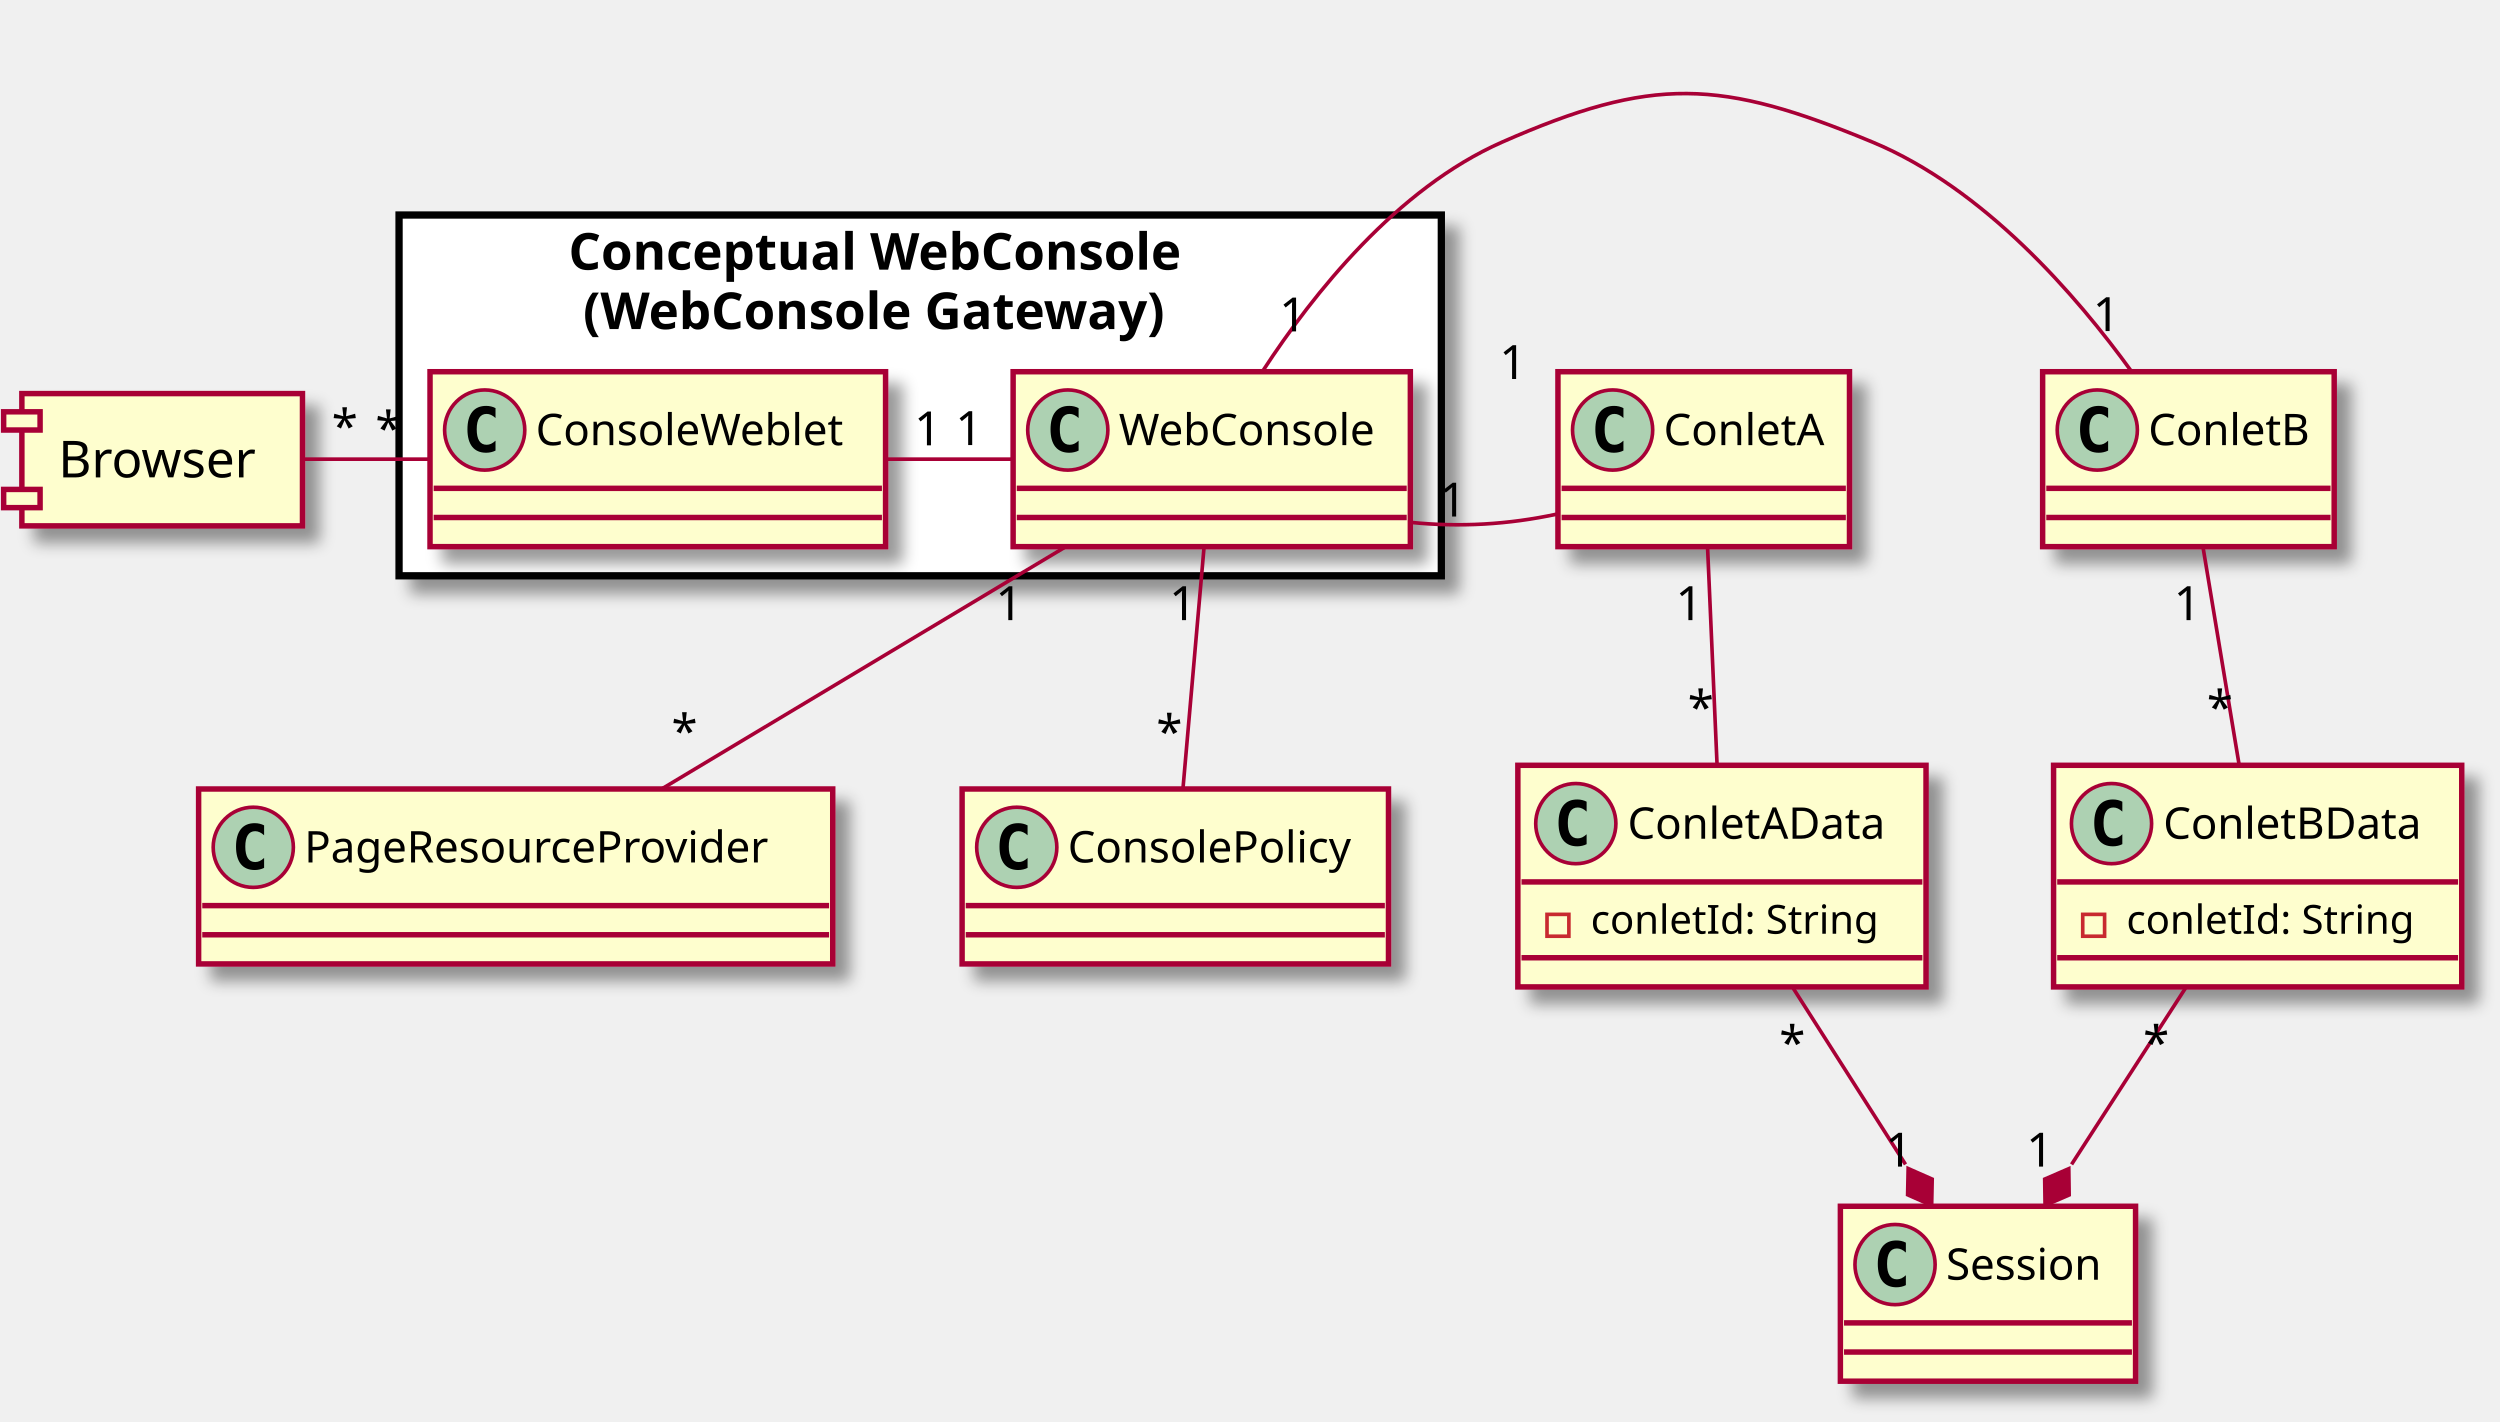
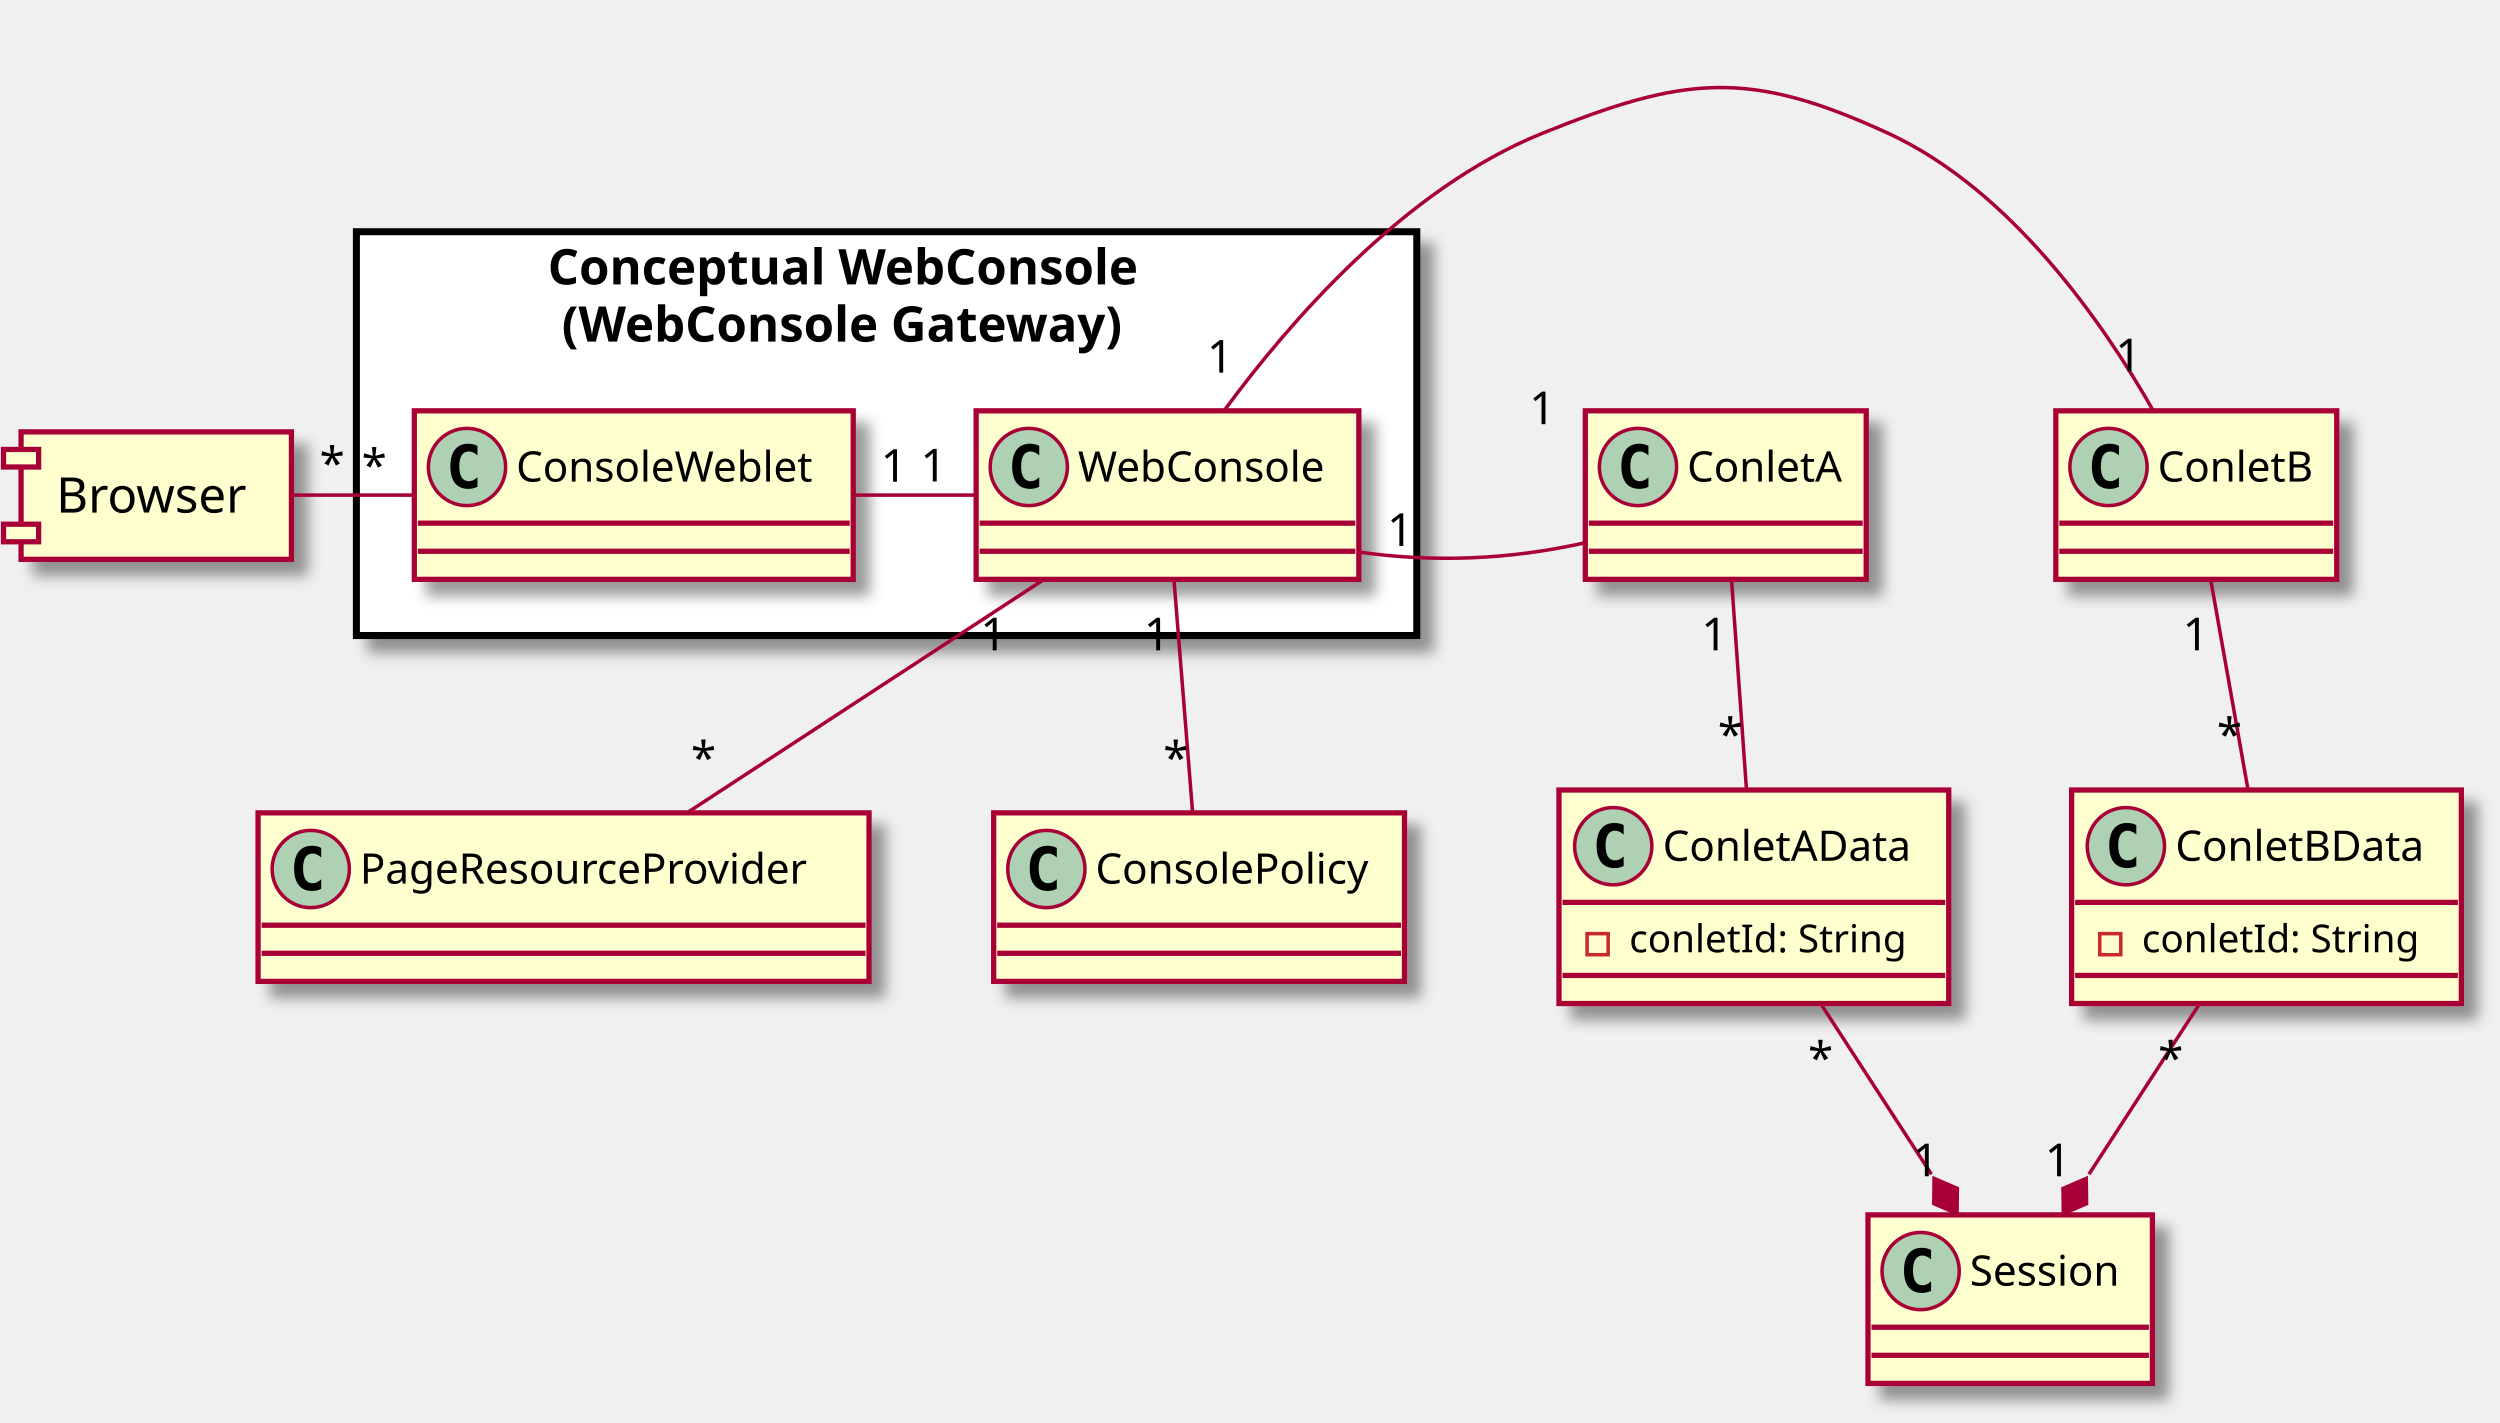
- <svg xmlns="http://www.w3.org/2000/svg" contentScriptType="application/ecmascript" contentStyleType="text/css" height="390px" preserveAspectRatio="none" style="width:686px;height:390px;" version="1.1" viewBox="0 0 686 390" width="686px" zoomAndPan="magnify">
+ <svg xmlns="http://www.w3.org/2000/svg" contentScriptType="application/ecmascript" contentStyleType="text/css" height="405px" preserveAspectRatio="none" style="width:712px;height:405px;" version="1.1" viewBox="0 0 712 405" width="712px" zoomAndPan="magnify">
  <defs>
    <filter height="300%" id="f1uu5sp7bbq4fy" width="300%" x="-1" y="-1">
      <feGaussianBlur result="blurOut" stdDeviation="2.0" />
      <feColorMatrix in="blurOut" result="blurOut2" type="matrix" values="0 0 0 0 0 0 0 0 0 0 0 0 0 0 0 0 0 0 .4 0" />
      <feOffset dx="4.0" dy="4.0" in="blurOut2" result="blurOut3" />
      <feBlend in="SourceGraphic" in2="blurOut3" mode="normal" />
    </filter>
  </defs>
  <g>
-     <rect fill="#FFFFFF" filter="url(#f1uu5sp7bbq4fy)" height="99" style="stroke: #000000; stroke-width: 2.0;" width="286" x="109.5" y="59" />
-     <text fill="#000000" font-family="sans-serif" font-size="14" font-weight="bold" lengthAdjust="spacingAndGlyphs" textLength="193" x="156" y="73.995">Conceptual WebConsole</text>
-     <text fill="#000000" font-family="sans-serif" font-size="14" font-weight="bold" lengthAdjust="spacingAndGlyphs" textLength="185" x="160" y="90.292">(WebConsole Gateway)</text>
-     <rect fill="#FEFECE" filter="url(#f1uu5sp7bbq4fy)" height="48" id="WebConsole" style="stroke: #A80036; stroke-width: 1.5;" width="109" x="278" y="102" />
-     <ellipse cx="293" cy="118" fill="#ADD1B2" rx="11" ry="11" style="stroke: #A80036; stroke-width: 1.0;" />
-     <path d="M295.969,123.641 Q295.391,123.938 294.75,124.078 Q294.109,124.234 293.406,124.234 Q290.906,124.234 289.578,122.594 Q288.266,120.938 288.266,117.812 Q288.266,114.688 289.578,113.031 Q290.906,111.375 293.406,111.375 Q294.109,111.375 294.75,111.531 Q295.406,111.688 295.969,111.984 L295.969,114.703 Q295.344,114.125 294.75,113.859 Q294.156,113.578 293.531,113.578 Q292.188,113.578 291.5,114.656 Q290.812,115.719 290.812,117.812 Q290.812,119.906 291.5,120.984 Q292.188,122.047 293.531,122.047 Q294.156,122.047 294.75,121.781 Q295.344,121.5 295.969,120.922 L295.969,123.641 Z " />
-     <text fill="#000000" font-family="sans-serif" font-size="12" lengthAdjust="spacingAndGlyphs" textLength="77" x="307" y="122.154">WebConsole</text>
-     <line style="stroke: #A80036; stroke-width: 1.5;" x1="279" x2="386" y1="134" y2="134" />
-     <line style="stroke: #A80036; stroke-width: 1.5;" x1="279" x2="386" y1="142" y2="142" />
-     <rect fill="#FEFECE" filter="url(#f1uu5sp7bbq4fy)" height="48" id="ConsoleWeblet" style="stroke: #A80036; stroke-width: 1.5;" width="125" x="118" y="102" />
-     <ellipse cx="133" cy="118" fill="#ADD1B2" rx="11" ry="11" style="stroke: #A80036; stroke-width: 1.0;" />
-     <path d="M135.969,123.641 Q135.391,123.938 134.75,124.078 Q134.109,124.234 133.406,124.234 Q130.906,124.234 129.578,122.594 Q128.266,120.938 128.266,117.812 Q128.266,114.688 129.578,113.031 Q130.906,111.375 133.406,111.375 Q134.109,111.375 134.75,111.531 Q135.406,111.688 135.969,111.984 L135.969,114.703 Q135.344,114.125 134.75,113.859 Q134.156,113.578 133.531,113.578 Q132.188,113.578 131.5,114.656 Q130.812,115.719 130.812,117.812 Q130.812,119.906 131.5,120.984 Q132.188,122.047 133.531,122.047 Q134.156,122.047 134.75,121.781 Q135.344,121.5 135.969,120.922 L135.969,123.641 Z " />
-     <text fill="#000000" font-family="sans-serif" font-size="12" lengthAdjust="spacingAndGlyphs" textLength="93" x="147" y="122.154">ConsoleWeblet</text>
-     <line style="stroke: #A80036; stroke-width: 1.5;" x1="119" x2="242" y1="134" y2="134" />
-     <line style="stroke: #A80036; stroke-width: 1.5;" x1="119" x2="242" y1="142" y2="142" />
-     <rect fill="#FEFECE" filter="url(#f1uu5sp7bbq4fy)" height="48" id="ConletB" style="stroke: #A80036; stroke-width: 1.5;" width="80" x="560.5" y="102" />
-     <ellipse cx="575.5" cy="118" fill="#ADD1B2" rx="11" ry="11" style="stroke: #A80036; stroke-width: 1.0;" />
-     <path d="M578.469,123.641 Q577.891,123.938 577.25,124.078 Q576.609,124.234 575.906,124.234 Q573.406,124.234 572.078,122.594 Q570.766,120.938 570.766,117.812 Q570.766,114.688 572.078,113.031 Q573.406,111.375 575.906,111.375 Q576.609,111.375 577.25,111.531 Q577.906,111.688 578.469,111.984 L578.469,114.703 Q577.844,114.125 577.25,113.859 Q576.656,113.578 576.031,113.578 Q574.688,113.578 574,114.656 Q573.312,115.719 573.312,117.812 Q573.312,119.906 574,120.984 Q574.688,122.047 576.031,122.047 Q576.656,122.047 577.25,121.781 Q577.844,121.5 578.469,120.922 L578.469,123.641 Z " />
-     <text fill="#000000" font-family="sans-serif" font-size="12" lengthAdjust="spacingAndGlyphs" textLength="48" x="589.5" y="122.154">ConletB</text>
-     <line style="stroke: #A80036; stroke-width: 1.5;" x1="561.5" x2="639.5" y1="134" y2="134" />
-     <line style="stroke: #A80036; stroke-width: 1.5;" x1="561.5" x2="639.5" y1="142" y2="142" />
-     <rect fill="#FEFECE" filter="url(#f1uu5sp7bbq4fy)" height="48" id="ConletA" style="stroke: #A80036; stroke-width: 1.5;" width="80" x="427.5" y="102" />
-     <ellipse cx="442.5" cy="118" fill="#ADD1B2" rx="11" ry="11" style="stroke: #A80036; stroke-width: 1.0;" />
-     <path d="M445.469,123.641 Q444.891,123.938 444.25,124.078 Q443.609,124.234 442.906,124.234 Q440.406,124.234 439.078,122.594 Q437.766,120.938 437.766,117.812 Q437.766,114.688 439.078,113.031 Q440.406,111.375 442.906,111.375 Q443.609,111.375 444.25,111.531 Q444.906,111.688 445.469,111.984 L445.469,114.703 Q444.844,114.125 444.25,113.859 Q443.656,113.578 443.031,113.578 Q441.688,113.578 441,114.656 Q440.312,115.719 440.312,117.812 Q440.312,119.906 441,120.984 Q441.688,122.047 443.031,122.047 Q443.656,122.047 444.25,121.781 Q444.844,121.5 445.469,120.922 L445.469,123.641 Z " />
-     <text fill="#000000" font-family="sans-serif" font-size="12" lengthAdjust="spacingAndGlyphs" textLength="48" x="456.5" y="122.154">ConletA</text>
-     <line style="stroke: #A80036; stroke-width: 1.5;" x1="428.5" x2="506.5" y1="134" y2="134" />
-     <line style="stroke: #A80036; stroke-width: 1.5;" x1="428.5" x2="506.5" y1="142" y2="142" />
-     <rect fill="#FEFECE" filter="url(#f1uu5sp7bbq4fy)" height="60.805" id="ConletAData" style="stroke: #A80036; stroke-width: 1.5;" width="112" x="416.5" y="210" />
-     <ellipse cx="432.4" cy="226" fill="#ADD1B2" rx="11" ry="11" style="stroke: #A80036; stroke-width: 1.0;" />
-     <path d="M435.369,231.641 Q434.791,231.938 434.15,232.078 Q433.509,232.234 432.806,232.234 Q430.306,232.234 428.978,230.594 Q427.666,228.938 427.666,225.812 Q427.666,222.688 428.978,221.031 Q430.306,219.375 432.806,219.375 Q433.509,219.375 434.15,219.531 Q434.806,219.688 435.369,219.984 L435.369,222.703 Q434.744,222.125 434.15,221.859 Q433.556,221.578 432.931,221.578 Q431.587,221.578 430.9,222.656 Q430.212,223.719 430.212,225.812 Q430.212,227.906 430.9,228.984 Q431.587,230.047 432.931,230.047 Q433.556,230.047 434.15,229.781 Q434.744,229.5 435.369,228.922 L435.369,231.641 Z " />
-     <text fill="#000000" font-family="sans-serif" font-size="12" lengthAdjust="spacingAndGlyphs" textLength="78" x="446.6" y="230.154">ConletAData</text>
-     <line style="stroke: #A80036; stroke-width: 1.5;" x1="417.5" x2="527.5" y1="242" y2="242" />
-     <rect fill="none" height="6" style="stroke: #C82930; stroke-width: 1.0;" width="6" x="424.5" y="250.902" />
-     <text fill="#000000" font-family="sans-serif" font-size="11" lengthAdjust="spacingAndGlyphs" textLength="86" x="436.5" y="256.21">conletId: String</text>
-     <line style="stroke: #A80036; stroke-width: 1.5;" x1="417.5" x2="527.5" y1="262.805" y2="262.805" />
-     <rect fill="#FEFECE" filter="url(#f1uu5sp7bbq4fy)" height="60.805" id="ConletBData" style="stroke: #A80036; stroke-width: 1.5;" width="112" x="563.5" y="210" />
-     <ellipse cx="579.4" cy="226" fill="#ADD1B2" rx="11" ry="11" style="stroke: #A80036; stroke-width: 1.0;" />
-     <path d="M582.369,231.641 Q581.791,231.938 581.15,232.078 Q580.509,232.234 579.806,232.234 Q577.306,232.234 575.978,230.594 Q574.666,228.938 574.666,225.812 Q574.666,222.688 575.978,221.031 Q577.306,219.375 579.806,219.375 Q580.509,219.375 581.15,219.531 Q581.806,219.688 582.369,219.984 L582.369,222.703 Q581.744,222.125 581.15,221.859 Q580.556,221.578 579.931,221.578 Q578.587,221.578 577.9,222.656 Q577.212,223.719 577.212,225.812 Q577.212,227.906 577.9,228.984 Q578.587,230.047 579.931,230.047 Q580.556,230.047 581.15,229.781 Q581.744,229.5 582.369,228.922 L582.369,231.641 Z " />
-     <text fill="#000000" font-family="sans-serif" font-size="12" lengthAdjust="spacingAndGlyphs" textLength="78" x="593.6" y="230.154">ConletBData</text>
-     <line style="stroke: #A80036; stroke-width: 1.5;" x1="564.5" x2="674.5" y1="242" y2="242" />
-     <rect fill="none" height="6" style="stroke: #C82930; stroke-width: 1.0;" width="6" x="571.5" y="250.902" />
-     <text fill="#000000" font-family="sans-serif" font-size="11" lengthAdjust="spacingAndGlyphs" textLength="86" x="583.5" y="256.21">conletId: String</text>
-     <line style="stroke: #A80036; stroke-width: 1.5;" x1="564.5" x2="674.5" y1="262.805" y2="262.805" />
-     <rect fill="#FEFECE" filter="url(#f1uu5sp7bbq4fy)" height="48" id="Session" style="stroke: #A80036; stroke-width: 1.5;" width="81" x="505" y="331" />
-     <ellipse cx="520" cy="347" fill="#ADD1B2" rx="11" ry="11" style="stroke: #A80036; stroke-width: 1.0;" />
-     <path d="M522.969,352.641 Q522.391,352.938 521.75,353.078 Q521.109,353.234 520.406,353.234 Q517.906,353.234 516.578,351.594 Q515.266,349.938 515.266,346.812 Q515.266,343.688 516.578,342.031 Q517.906,340.375 520.406,340.375 Q521.109,340.375 521.75,340.531 Q522.406,340.688 522.969,340.984 L522.969,343.703 Q522.344,343.125 521.75,342.859 Q521.156,342.578 520.531,342.578 Q519.188,342.578 518.5,343.656 Q517.812,344.719 517.812,346.812 Q517.812,348.906 518.5,349.984 Q519.188,351.047 520.531,351.047 Q521.156,351.047 521.75,350.781 Q522.344,350.5 522.969,349.922 L522.969,352.641 Z " />
-     <text fill="#000000" font-family="sans-serif" font-size="12" lengthAdjust="spacingAndGlyphs" textLength="49" x="534" y="351.154">Session</text>
-     <line style="stroke: #A80036; stroke-width: 1.5;" x1="506" x2="585" y1="363" y2="363" />
-     <line style="stroke: #A80036; stroke-width: 1.5;" x1="506" x2="585" y1="371" y2="371" />
-     <rect fill="#FEFECE" filter="url(#f1uu5sp7bbq4fy)" height="36.297" style="stroke: #A80036; stroke-width: 1.5;" width="77" x="6" y="108" />
-     <rect fill="#FEFECE" height="5" style="stroke: #A80036; stroke-width: 1.5;" width="10" x="1" y="113" />
-     <rect fill="#FEFECE" height="5" style="stroke: #A80036; stroke-width: 1.5;" width="10" x="1" y="134.297" />
-     <text fill="#000000" font-family="sans-serif" font-size="14" lengthAdjust="spacingAndGlyphs" textLength="57" x="16" y="130.995">Browser</text>
-     <rect fill="#FEFECE" filter="url(#f1uu5sp7bbq4fy)" height="48" id="PageResourceProvider" style="stroke: #A80036; stroke-width: 1.5;" width="174" x="54.5" y="216.5" />
-     <ellipse cx="69.5" cy="232.5" fill="#ADD1B2" rx="11" ry="11" style="stroke: #A80036; stroke-width: 1.0;" />
-     <path d="M72.469,238.141 Q71.891,238.438 71.25,238.578 Q70.609,238.734 69.906,238.734 Q67.406,238.734 66.078,237.094 Q64.766,235.438 64.766,232.312 Q64.766,229.188 66.078,227.531 Q67.406,225.875 69.906,225.875 Q70.609,225.875 71.25,226.031 Q71.906,226.188 72.469,226.484 L72.469,229.203 Q71.844,228.625 71.25,228.359 Q70.656,228.078 70.031,228.078 Q68.688,228.078 68,229.156 Q67.312,230.219 67.312,232.312 Q67.312,234.406 68,235.484 Q68.688,236.547 70.031,236.547 Q70.656,236.547 71.25,236.281 Q71.844,236 72.469,235.422 L72.469,238.141 Z " />
-     <text fill="#000000" font-family="sans-serif" font-size="12" lengthAdjust="spacingAndGlyphs" textLength="142" x="83.5" y="236.654">PageResourceProvider</text>
-     <line style="stroke: #A80036; stroke-width: 1.5;" x1="55.5" x2="227.5" y1="248.5" y2="248.5" />
-     <line style="stroke: #A80036; stroke-width: 1.5;" x1="55.5" x2="227.5" y1="256.5" y2="256.5" />
-     <rect fill="#FEFECE" filter="url(#f1uu5sp7bbq4fy)" height="48" id="ConsolePolicy" style="stroke: #A80036; stroke-width: 1.5;" width="117" x="264" y="216.5" />
-     <ellipse cx="279" cy="232.5" fill="#ADD1B2" rx="11" ry="11" style="stroke: #A80036; stroke-width: 1.0;" />
-     <path d="M281.969,238.141 Q281.391,238.438 280.75,238.578 Q280.109,238.734 279.406,238.734 Q276.906,238.734 275.578,237.094 Q274.266,235.438 274.266,232.312 Q274.266,229.188 275.578,227.531 Q276.906,225.875 279.406,225.875 Q280.109,225.875 280.75,226.031 Q281.406,226.188 281.969,226.484 L281.969,229.203 Q281.344,228.625 280.75,228.359 Q280.156,228.078 279.531,228.078 Q278.188,228.078 277.5,229.156 Q276.812,230.219 276.812,232.312 Q276.812,234.406 277.5,235.484 Q278.188,236.547 279.531,236.547 Q280.156,236.547 280.75,236.281 Q281.344,236 281.969,235.422 L281.969,238.141 Z " />
-     <text fill="#000000" font-family="sans-serif" font-size="12" lengthAdjust="spacingAndGlyphs" textLength="85" x="293" y="236.654">ConsolePolicy</text>
-     <line style="stroke: #A80036; stroke-width: 1.5;" x1="265" x2="380" y1="248.5" y2="248.5" />
-     <line style="stroke: #A80036; stroke-width: 1.5;" x1="265" x2="380" y1="256.5" y2="256.5" />
-     <path d="M243.141,126 C254.66,126 266.179,126 277.698,126 " fill="none" id="ConsoleWeblet-WebConsole" style="stroke: #A80036; stroke-width: 1.0;" />
-     <text fill="#000000" font-family="sans-serif" font-size="13" lengthAdjust="spacingAndGlyphs" textLength="8" x="250.846" y="122.207">1</text>
-     <text fill="#000000" font-family="sans-serif" font-size="13" lengthAdjust="spacingAndGlyphs" textLength="8" x="262.163" y="122.115">1</text>
-     <path d="M83.016,126 C94.567,126 106.117,126 117.668,126 " fill="none" id="Browser-ConsoleWeblet" style="stroke: #A80036; stroke-width: 1.0;" />
-     <text fill="#000000" font-family="sans-serif" font-size="13" lengthAdjust="spacingAndGlyphs" textLength="7" x="91.025" y="121.622">*</text>
-     <text fill="#000000" font-family="sans-serif" font-size="13" lengthAdjust="spacingAndGlyphs" textLength="7" x="102.999" y="122.207">*</text>
-     <path d="M346.616,101.624 C360.334,80.609 383.3,51.707 412.167,39 C453.522,20.795 472.104,21.668 513.833,39 C544.351,51.675 569.685,80.895 584.925,101.978 " fill="none" id="WebConsole-ConletB" style="stroke: #A80036; stroke-width: 1.0;" />
-     <text fill="#000000" font-family="sans-serif" font-size="13" lengthAdjust="spacingAndGlyphs" textLength="8" x="351.031" y="90.937">1</text>
-     <text fill="#000000" font-family="sans-serif" font-size="13" lengthAdjust="spacingAndGlyphs" textLength="8" x="574.268" y="90.847">1</text>
-     <path d="M387.08,143.34 C400.483,144.709 413.887,143.948 427.29,141.058 " fill="none" id="WebConsole-ConletA" style="stroke: #A80036; stroke-width: 1.0;" />
-     <text fill="#000000" font-family="sans-serif" font-size="13" lengthAdjust="spacingAndGlyphs" textLength="8" x="394.952" y="141.739">1</text>
-     <text fill="#000000" font-family="sans-serif" font-size="13" lengthAdjust="spacingAndGlyphs" textLength="8" x="411.415" y="104.003">1</text>
-     <path d="M468.548,150.003 C469.31,167.446 470.347,191.191 471.167,209.982 " fill="none" id="ConletA-ConletAData" style="stroke: #A80036; stroke-width: 1.0;" />
-     <text fill="#000000" font-family="sans-serif" font-size="13" lengthAdjust="spacingAndGlyphs" textLength="8" x="459.792" y="170.16">1</text>
-     <text fill="#000000" font-family="sans-serif" font-size="13" lengthAdjust="spacingAndGlyphs" textLength="7" x="463.11" y="198.768">*</text>
-     <path d="M604.483,150.003 C607.378,167.446 611.318,191.191 614.436,209.982 " fill="none" id="ConletB-ConletBData" style="stroke: #A80036; stroke-width: 1.0;" />
-     <text fill="#000000" font-family="sans-serif" font-size="13" lengthAdjust="spacingAndGlyphs" textLength="8" x="596.479" y="170.16">1</text>
-     <text fill="#000000" font-family="sans-serif" font-size="13" lengthAdjust="spacingAndGlyphs" textLength="7" x="605.562" y="198.768">*</text>
-     <path d="M492.063,271.184 C501.553,286.07 513.007,304.035 522.872,319.509 " fill="none" id="ConletAData-Session" style="stroke: #A80036; stroke-width: 1.0;" />
-     <polygon fill="#A80036" points="530.048,330.763,530.195,323.554,523.597,320.645,523.449,327.855,530.048,330.763" style="stroke: #A80036; stroke-width: 1.0;" />
-     <text fill="#000000" font-family="sans-serif" font-size="13" lengthAdjust="spacingAndGlyphs" textLength="7" x="488.225" y="290.8">*</text>
-     <text fill="#000000" font-family="sans-serif" font-size="13" lengthAdjust="spacingAndGlyphs" textLength="8" x="517.307" y="320.111">1</text>
-     <path d="M599.669,271.184 C590.049,286.07 578.438,304.035 568.438,319.509 " fill="none" id="ConletBData-Session" style="stroke: #A80036; stroke-width: 1.0;" />
-     <polygon fill="#A80036" points="561.164,330.763,567.78,327.895,567.677,320.685,561.061,323.553,561.164,330.763" style="stroke: #A80036; stroke-width: 1.0;" />
-     <text fill="#000000" font-family="sans-serif" font-size="13" lengthAdjust="spacingAndGlyphs" textLength="7" x="588.076" y="290.8">*</text>
-     <text fill="#000000" font-family="sans-serif" font-size="13" lengthAdjust="spacingAndGlyphs" textLength="8" x="556.007" y="320.111">1</text>
-     <path d="M292.46,150.003 C259.971,169.479 214.378,196.811 181.816,216.332 " fill="none" id="WebConsole-PageResourceProvider" style="stroke: #A80036; stroke-width: 1.0;" />
-     <text fill="#000000" font-family="sans-serif" font-size="13" lengthAdjust="spacingAndGlyphs" textLength="8" x="273.175" y="170.16">1</text>
-     <text fill="#000000" font-family="sans-serif" font-size="13" lengthAdjust="spacingAndGlyphs" textLength="7" x="184.25" y="205.301">*</text>
-     <path d="M330.404,150.003 C328.708,169.413 326.332,196.627 324.628,216.134 " fill="none" id="WebConsole-ConsolePolicy" style="stroke: #A80036; stroke-width: 1.0;" />
-     <text fill="#000000" font-family="sans-serif" font-size="13" lengthAdjust="spacingAndGlyphs" textLength="8" x="320.841" y="170.16">1</text>
-     <text fill="#000000" font-family="sans-serif" font-size="13" lengthAdjust="spacingAndGlyphs" textLength="7" x="317.294" y="205.45">*</text>
+     <rect fill="#FFFFFF" filter="url(#f1uu5sp7bbq4fy)" height="115" style="stroke: #000000; stroke-width: 2.0;" width="302" x="101.5" y="66" />
+     <text fill="#000000" font-family="sans-serif" font-size="14" font-weight="bold" lengthAdjust="spacingAndGlyphs" textLength="193" x="156" y="80.995">Conceptual WebConsole</text>
+     <text fill="#000000" font-family="sans-serif" font-size="14" font-weight="bold" lengthAdjust="spacingAndGlyphs" textLength="185" x="160" y="97.292">(WebConsole Gateway)</text>
+     <rect fill="#FEFECE" filter="url(#f1uu5sp7bbq4fy)" height="48" id="WebConsole" style="stroke: #A80036; stroke-width: 1.5;" width="109" x="278" y="117" />
+     <ellipse cx="293" cy="133" fill="#ADD1B2" rx="11" ry="11" style="stroke: #A80036; stroke-width: 1.0;" />
+     <path d="M295.969,138.641 Q295.391,138.938 294.75,139.078 Q294.109,139.234 293.406,139.234 Q290.906,139.234 289.578,137.594 Q288.266,135.938 288.266,132.812 Q288.266,129.688 289.578,128.031 Q290.906,126.375 293.406,126.375 Q294.109,126.375 294.75,126.531 Q295.406,126.688 295.969,126.984 L295.969,129.703 Q295.344,129.125 294.75,128.859 Q294.156,128.578 293.531,128.578 Q292.188,128.578 291.5,129.656 Q290.812,130.719 290.812,132.812 Q290.812,134.906 291.5,135.984 Q292.188,137.047 293.531,137.047 Q294.156,137.047 294.75,136.781 Q295.344,136.5 295.969,135.922 L295.969,138.641 Z " />
+     <text fill="#000000" font-family="sans-serif" font-size="12" lengthAdjust="spacingAndGlyphs" textLength="77" x="307" y="137.154">WebConsole</text>
+     <line style="stroke: #A80036; stroke-width: 1.5;" x1="279" x2="386" y1="149" y2="149" />
+     <line style="stroke: #A80036; stroke-width: 1.5;" x1="279" x2="386" y1="157" y2="157" />
+     <rect fill="#FEFECE" filter="url(#f1uu5sp7bbq4fy)" height="48" id="ConsoleWeblet" style="stroke: #A80036; stroke-width: 1.5;" width="125" x="118" y="117" />
+     <ellipse cx="133" cy="133" fill="#ADD1B2" rx="11" ry="11" style="stroke: #A80036; stroke-width: 1.0;" />
+     <path d="M135.969,138.641 Q135.391,138.938 134.75,139.078 Q134.109,139.234 133.406,139.234 Q130.906,139.234 129.578,137.594 Q128.266,135.938 128.266,132.812 Q128.266,129.688 129.578,128.031 Q130.906,126.375 133.406,126.375 Q134.109,126.375 134.75,126.531 Q135.406,126.688 135.969,126.984 L135.969,129.703 Q135.344,129.125 134.75,128.859 Q134.156,128.578 133.531,128.578 Q132.188,128.578 131.5,129.656 Q130.812,130.719 130.812,132.812 Q130.812,134.906 131.5,135.984 Q132.188,137.047 133.531,137.047 Q134.156,137.047 134.75,136.781 Q135.344,136.5 135.969,135.922 L135.969,138.641 Z " />
+     <text fill="#000000" font-family="sans-serif" font-size="12" lengthAdjust="spacingAndGlyphs" textLength="93" x="147" y="137.154">ConsoleWeblet</text>
+     <line style="stroke: #A80036; stroke-width: 1.5;" x1="119" x2="242" y1="149" y2="149" />
+     <line style="stroke: #A80036; stroke-width: 1.5;" x1="119" x2="242" y1="157" y2="157" />
+     <rect fill="#FEFECE" filter="url(#f1uu5sp7bbq4fy)" height="48" id="ConletB" style="stroke: #A80036; stroke-width: 1.5;" width="80" x="585.5" y="117" />
+     <ellipse cx="600.5" cy="133" fill="#ADD1B2" rx="11" ry="11" style="stroke: #A80036; stroke-width: 1.0;" />
+     <path d="M603.469,138.641 Q602.891,138.938 602.25,139.078 Q601.609,139.234 600.906,139.234 Q598.406,139.234 597.078,137.594 Q595.766,135.938 595.766,132.812 Q595.766,129.688 597.078,128.031 Q598.406,126.375 600.906,126.375 Q601.609,126.375 602.25,126.531 Q602.906,126.688 603.469,126.984 L603.469,129.703 Q602.844,129.125 602.25,128.859 Q601.656,128.578 601.031,128.578 Q599.688,128.578 599,129.656 Q598.312,130.719 598.312,132.812 Q598.312,134.906 599,135.984 Q599.688,137.047 601.031,137.047 Q601.656,137.047 602.25,136.781 Q602.844,136.5 603.469,135.922 L603.469,138.641 Z " />
+     <text fill="#000000" font-family="sans-serif" font-size="12" lengthAdjust="spacingAndGlyphs" textLength="48" x="614.5" y="137.154">ConletB</text>
+     <line style="stroke: #A80036; stroke-width: 1.5;" x1="586.5" x2="664.5" y1="149" y2="149" />
+     <line style="stroke: #A80036; stroke-width: 1.5;" x1="586.5" x2="664.5" y1="157" y2="157" />
+     <rect fill="#FEFECE" filter="url(#f1uu5sp7bbq4fy)" height="48" id="ConletA" style="stroke: #A80036; stroke-width: 1.5;" width="80" x="451.5" y="117" />
+     <ellipse cx="466.5" cy="133" fill="#ADD1B2" rx="11" ry="11" style="stroke: #A80036; stroke-width: 1.0;" />
+     <path d="M469.469,138.641 Q468.891,138.938 468.25,139.078 Q467.609,139.234 466.906,139.234 Q464.406,139.234 463.078,137.594 Q461.766,135.938 461.766,132.812 Q461.766,129.688 463.078,128.031 Q464.406,126.375 466.906,126.375 Q467.609,126.375 468.25,126.531 Q468.906,126.688 469.469,126.984 L469.469,129.703 Q468.844,129.125 468.25,128.859 Q467.656,128.578 467.031,128.578 Q465.688,128.578 465,129.656 Q464.312,130.719 464.312,132.812 Q464.312,134.906 465,135.984 Q465.688,137.047 467.031,137.047 Q467.656,137.047 468.25,136.781 Q468.844,136.5 469.469,135.922 L469.469,138.641 Z " />
+     <text fill="#000000" font-family="sans-serif" font-size="12" lengthAdjust="spacingAndGlyphs" textLength="48" x="480.5" y="137.154">ConletA</text>
+     <line style="stroke: #A80036; stroke-width: 1.5;" x1="452.5" x2="530.5" y1="149" y2="149" />
+     <line style="stroke: #A80036; stroke-width: 1.5;" x1="452.5" x2="530.5" y1="157" y2="157" />
+     <rect fill="#FEFECE" filter="url(#f1uu5sp7bbq4fy)" height="60.805" id="ConletAData" style="stroke: #A80036; stroke-width: 1.5;" width="111" x="444" y="225" />
+     <ellipse cx="459.45" cy="241" fill="#ADD1B2" rx="11" ry="11" style="stroke: #A80036; stroke-width: 1.0;" />
+     <path d="M462.419,246.641 Q461.841,246.938 461.2,247.078 Q460.559,247.234 459.856,247.234 Q457.356,247.234 456.028,245.594 Q454.716,243.938 454.716,240.812 Q454.716,237.688 456.028,236.031 Q457.356,234.375 459.856,234.375 Q460.559,234.375 461.2,234.531 Q461.856,234.688 462.419,234.984 L462.419,237.703 Q461.794,237.125 461.2,236.859 Q460.606,236.578 459.981,236.578 Q458.637,236.578 457.95,237.656 Q457.262,238.719 457.262,240.812 Q457.262,242.906 457.95,243.984 Q458.637,245.047 459.981,245.047 Q460.606,245.047 461.2,244.781 Q461.794,244.5 462.419,243.922 L462.419,246.641 Z " />
+     <text fill="#000000" font-family="sans-serif" font-size="12" lengthAdjust="spacingAndGlyphs" textLength="78" x="473.55" y="245.154">ConletAData</text>
+     <line style="stroke: #A80036; stroke-width: 1.5;" x1="445" x2="554" y1="257" y2="257" />
+     <rect fill="none" height="6" style="stroke: #C82930; stroke-width: 1.0;" width="6" x="452" y="265.902" />
+     <text fill="#000000" font-family="sans-serif" font-size="11" lengthAdjust="spacingAndGlyphs" textLength="85" x="464" y="271.21">conletId: String</text>
+     <line style="stroke: #A80036; stroke-width: 1.5;" x1="445" x2="554" y1="277.805" y2="277.805" />
+     <rect fill="#FEFECE" filter="url(#f1uu5sp7bbq4fy)" height="60.805" id="ConletBData" style="stroke: #A80036; stroke-width: 1.5;" width="111" x="590" y="225" />
+     <ellipse cx="605.45" cy="241" fill="#ADD1B2" rx="11" ry="11" style="stroke: #A80036; stroke-width: 1.0;" />
+     <path d="M608.419,246.641 Q607.841,246.938 607.2,247.078 Q606.559,247.234 605.856,247.234 Q603.356,247.234 602.028,245.594 Q600.716,243.938 600.716,240.812 Q600.716,237.688 602.028,236.031 Q603.356,234.375 605.856,234.375 Q606.559,234.375 607.2,234.531 Q607.856,234.688 608.419,234.984 L608.419,237.703 Q607.794,237.125 607.2,236.859 Q606.606,236.578 605.981,236.578 Q604.638,236.578 603.95,237.656 Q603.263,238.719 603.263,240.812 Q603.263,242.906 603.95,243.984 Q604.638,245.047 605.981,245.047 Q606.606,245.047 607.2,244.781 Q607.794,244.5 608.419,243.922 L608.419,246.641 Z " />
+     <text fill="#000000" font-family="sans-serif" font-size="12" lengthAdjust="spacingAndGlyphs" textLength="78" x="619.55" y="245.154">ConletBData</text>
+     <line style="stroke: #A80036; stroke-width: 1.5;" x1="591" x2="700" y1="257" y2="257" />
+     <rect fill="none" height="6" style="stroke: #C82930; stroke-width: 1.0;" width="6" x="598" y="265.902" />
+     <text fill="#000000" font-family="sans-serif" font-size="11" lengthAdjust="spacingAndGlyphs" textLength="85" x="610" y="271.21">conletId: String</text>
+     <line style="stroke: #A80036; stroke-width: 1.5;" x1="591" x2="700" y1="277.805" y2="277.805" />
+     <rect fill="#FEFECE" filter="url(#f1uu5sp7bbq4fy)" height="48" id="Session" style="stroke: #A80036; stroke-width: 1.5;" width="81" x="532" y="346" />
+     <ellipse cx="547" cy="362" fill="#ADD1B2" rx="11" ry="11" style="stroke: #A80036; stroke-width: 1.0;" />
+     <path d="M549.969,367.641 Q549.391,367.938 548.75,368.078 Q548.109,368.234 547.406,368.234 Q544.906,368.234 543.578,366.594 Q542.266,364.938 542.266,361.812 Q542.266,358.688 543.578,357.031 Q544.906,355.375 547.406,355.375 Q548.109,355.375 548.75,355.531 Q549.406,355.688 549.969,355.984 L549.969,358.703 Q549.344,358.125 548.75,357.859 Q548.156,357.578 547.531,357.578 Q546.188,357.578 545.5,358.656 Q544.812,359.719 544.812,361.812 Q544.812,363.906 545.5,364.984 Q546.188,366.047 547.531,366.047 Q548.156,366.047 548.75,365.781 Q549.344,365.5 549.969,364.922 L549.969,367.641 Z " />
+     <text fill="#000000" font-family="sans-serif" font-size="12" lengthAdjust="spacingAndGlyphs" textLength="49" x="561" y="366.154">Session</text>
+     <line style="stroke: #A80036; stroke-width: 1.5;" x1="533" x2="612" y1="378" y2="378" />
+     <line style="stroke: #A80036; stroke-width: 1.5;" x1="533" x2="612" y1="386" y2="386" />
+     <rect fill="#FEFECE" filter="url(#f1uu5sp7bbq4fy)" height="36.297" style="stroke: #A80036; stroke-width: 1.5;" width="77" x="6" y="123" />
+     <rect fill="#FEFECE" height="5" style="stroke: #A80036; stroke-width: 1.5;" width="10" x="1" y="128" />
+     <rect fill="#FEFECE" height="5" style="stroke: #A80036; stroke-width: 1.5;" width="10" x="1" y="149.297" />
+     <text fill="#000000" font-family="sans-serif" font-size="14" lengthAdjust="spacingAndGlyphs" textLength="57" x="16" y="145.995">Browser</text>
+     <rect fill="#FEFECE" filter="url(#f1uu5sp7bbq4fy)" height="48" id="PageResourceProvider" style="stroke: #A80036; stroke-width: 1.5;" width="174" x="73.5" y="231.5" />
+     <ellipse cx="88.5" cy="247.5" fill="#ADD1B2" rx="11" ry="11" style="stroke: #A80036; stroke-width: 1.0;" />
+     <path d="M91.469,253.141 Q90.891,253.438 90.25,253.578 Q89.609,253.734 88.906,253.734 Q86.406,253.734 85.078,252.094 Q83.766,250.438 83.766,247.312 Q83.766,244.188 85.078,242.531 Q86.406,240.875 88.906,240.875 Q89.609,240.875 90.25,241.031 Q90.906,241.188 91.469,241.484 L91.469,244.203 Q90.844,243.625 90.25,243.359 Q89.656,243.078 89.031,243.078 Q87.688,243.078 87,244.156 Q86.312,245.219 86.312,247.312 Q86.312,249.406 87,250.484 Q87.688,251.547 89.031,251.547 Q89.656,251.547 90.25,251.281 Q90.844,251 91.469,250.422 L91.469,253.141 Z " />
+     <text fill="#000000" font-family="sans-serif" font-size="12" lengthAdjust="spacingAndGlyphs" textLength="142" x="102.5" y="251.654">PageResourceProvider</text>
+     <line style="stroke: #A80036; stroke-width: 1.5;" x1="74.5" x2="246.5" y1="263.5" y2="263.5" />
+     <line style="stroke: #A80036; stroke-width: 1.5;" x1="74.5" x2="246.5" y1="271.5" y2="271.5" />
+     <rect fill="#FEFECE" filter="url(#f1uu5sp7bbq4fy)" height="48" id="ConsolePolicy" style="stroke: #A80036; stroke-width: 1.5;" width="117" x="283" y="231.5" />
+     <ellipse cx="298" cy="247.5" fill="#ADD1B2" rx="11" ry="11" style="stroke: #A80036; stroke-width: 1.0;" />
+     <path d="M300.969,253.141 Q300.391,253.438 299.75,253.578 Q299.109,253.734 298.406,253.734 Q295.906,253.734 294.578,252.094 Q293.266,250.438 293.266,247.312 Q293.266,244.188 294.578,242.531 Q295.906,240.875 298.406,240.875 Q299.109,240.875 299.75,241.031 Q300.406,241.188 300.969,241.484 L300.969,244.203 Q300.344,243.625 299.75,243.359 Q299.156,243.078 298.531,243.078 Q297.188,243.078 296.5,244.156 Q295.812,245.219 295.812,247.312 Q295.812,249.406 296.5,250.484 Q297.188,251.547 298.531,251.547 Q299.156,251.547 299.75,251.281 Q300.344,251 300.969,250.422 L300.969,253.141 Z " />
+     <text fill="#000000" font-family="sans-serif" font-size="12" lengthAdjust="spacingAndGlyphs" textLength="85" x="312" y="251.654">ConsolePolicy</text>
+     <line style="stroke: #A80036; stroke-width: 1.5;" x1="284" x2="399" y1="263.5" y2="263.5" />
+     <line style="stroke: #A80036; stroke-width: 1.5;" x1="284" x2="399" y1="271.5" y2="271.5" />
+     <path d="M243.14,141 C254.66,141 266.18,141 277.7,141 " fill="none" id="ConsoleWeblet-WebConsole" style="stroke: #A80036; stroke-width: 1.0;" />
+     <text fill="#000000" font-family="sans-serif" font-size="13" lengthAdjust="spacingAndGlyphs" textLength="8" x="250.845" y="137.207">1</text>
+     <text fill="#000000" font-family="sans-serif" font-size="13" lengthAdjust="spacingAndGlyphs" textLength="8" x="262.166" y="137.114">1</text>
+     <path d="M83.02,141 C94.57,141 106.12,141 117.67,141 " fill="none" id="Browser-ConsoleWeblet" style="stroke: #A80036; stroke-width: 1.0;" />
+     <text fill="#000000" font-family="sans-serif" font-size="13" lengthAdjust="spacingAndGlyphs" textLength="7" x="91.03" y="136.622">*</text>
+     <text fill="#000000" font-family="sans-serif" font-size="13" lengthAdjust="spacingAndGlyphs" textLength="7" x="103.001" y="137.207">*</text>
+     <path d="M348.76,116.78 C367.26,91.64 400.02,53.81 439.17,38 C479.83,21.57 498.03,19.61 537.83,38 C572.79,54.15 598.94,91.88 613.22,116.91 " fill="none" id="WebConsole-ConletB" style="stroke: #A80036; stroke-width: 1.0;" />
+     <text fill="#000000" font-family="sans-serif" font-size="13" lengthAdjust="spacingAndGlyphs" textLength="8" x="343.748" y="106.131">1</text>
+     <text fill="#000000" font-family="sans-serif" font-size="13" lengthAdjust="spacingAndGlyphs" textLength="8" x="602.443" y="105.748">1</text>
+     <path d="M387.16,157.24 C408.49,160.26 429.82,159.39 451.15,154.64 " fill="none" id="WebConsole-ConletA" style="stroke: #A80036; stroke-width: 1.0;" />
+     <text fill="#000000" font-family="sans-serif" font-size="13" lengthAdjust="spacingAndGlyphs" textLength="8" x="395.042" y="155.49">1</text>
+     <text fill="#000000" font-family="sans-serif" font-size="13" lengthAdjust="spacingAndGlyphs" textLength="8" x="435.527" y="120.805">1</text>
+     <path d="M493.14,165.04 C494.36,182.27 496.05,205.97 497.38,224.65 " fill="none" id="ConletA-ConletAData" style="stroke: #A80036; stroke-width: 1.0;" />
+     <text fill="#000000" font-family="sans-serif" font-size="13" lengthAdjust="spacingAndGlyphs" textLength="8" x="484.535" y="185.206">1</text>
+     <text fill="#000000" font-family="sans-serif" font-size="13" lengthAdjust="spacingAndGlyphs" textLength="7" x="489.221" y="213.841">*</text>
+     <path d="M629.6,165.04 C632.66,182.27 636.87,205.97 640.19,224.65 " fill="none" id="ConletB-ConletBData" style="stroke: #A80036; stroke-width: 1.0;" />
+     <text fill="#000000" font-family="sans-serif" font-size="13" lengthAdjust="spacingAndGlyphs" textLength="8" x="621.626" y="185.206">1</text>
+     <text fill="#000000" font-family="sans-serif" font-size="13" lengthAdjust="spacingAndGlyphs" textLength="7" x="631.373" y="213.841">*</text>
+     <path d="M518.68,286.06 C528.31,300.9 540.03,318.96 550.07,334.43 " fill="none" id="ConletAData-Session" style="stroke: #A80036; stroke-width: 1.0;" />
+     <polygon fill="#A80036" points="557.36,345.67,557.45,338.459,550.829,335.603,550.739,342.813,557.36,345.67" style="stroke: #A80036; stroke-width: 1.0;" />
+     <text fill="#000000" font-family="sans-serif" font-size="13" lengthAdjust="spacingAndGlyphs" textLength="7" x="514.914" y="306.011">*</text>
+     <text fill="#000000" font-family="sans-serif" font-size="13" lengthAdjust="spacingAndGlyphs" textLength="8" x="544.695" y="334.995">1</text>
+     <path d="M626.32,286.06 C616.69,300.9 604.97,318.96 594.93,334.43 " fill="none" id="ConletBData-Session" style="stroke: #A80036; stroke-width: 1.0;" />
+     <polygon fill="#A80036" points="587.64,345.67,594.261,342.813,594.171,335.603,587.55,338.459,587.64,345.67" style="stroke: #A80036; stroke-width: 1.0;" />
+     <text fill="#000000" font-family="sans-serif" font-size="13" lengthAdjust="spacingAndGlyphs" textLength="7" x="614.642" y="306.011">*</text>
+     <text fill="#000000" font-family="sans-serif" font-size="13" lengthAdjust="spacingAndGlyphs" textLength="8" x="582.355" y="334.995">1</text>
+     <path d="M297.28,165.04 C267.6,184.45 225.34,212.09 195.67,231.49 " fill="none" id="WebConsole-PageResourceProvider" style="stroke: #A80036; stroke-width: 1.0;" />
+     <text fill="#000000" font-family="sans-serif" font-size="13" lengthAdjust="spacingAndGlyphs" textLength="8" x="279.23" y="185.206">1</text>
+     <text fill="#000000" font-family="sans-serif" font-size="13" lengthAdjust="spacingAndGlyphs" textLength="7" x="196.785" y="220.5">*</text>
+     <path d="M334.34,165.04 C335.9,184.45 338.11,212.09 339.66,231.49 " fill="none" id="WebConsole-ConsolePolicy" style="stroke: #A80036; stroke-width: 1.0;" />
+     <text fill="#000000" font-family="sans-serif" font-size="13" lengthAdjust="spacingAndGlyphs" textLength="8" x="325.786" y="185.206">1</text>
+     <text fill="#000000" font-family="sans-serif" font-size="13" lengthAdjust="spacingAndGlyphs" textLength="7" x="331.292" y="220.5">*</text>
  </g>
</svg>
